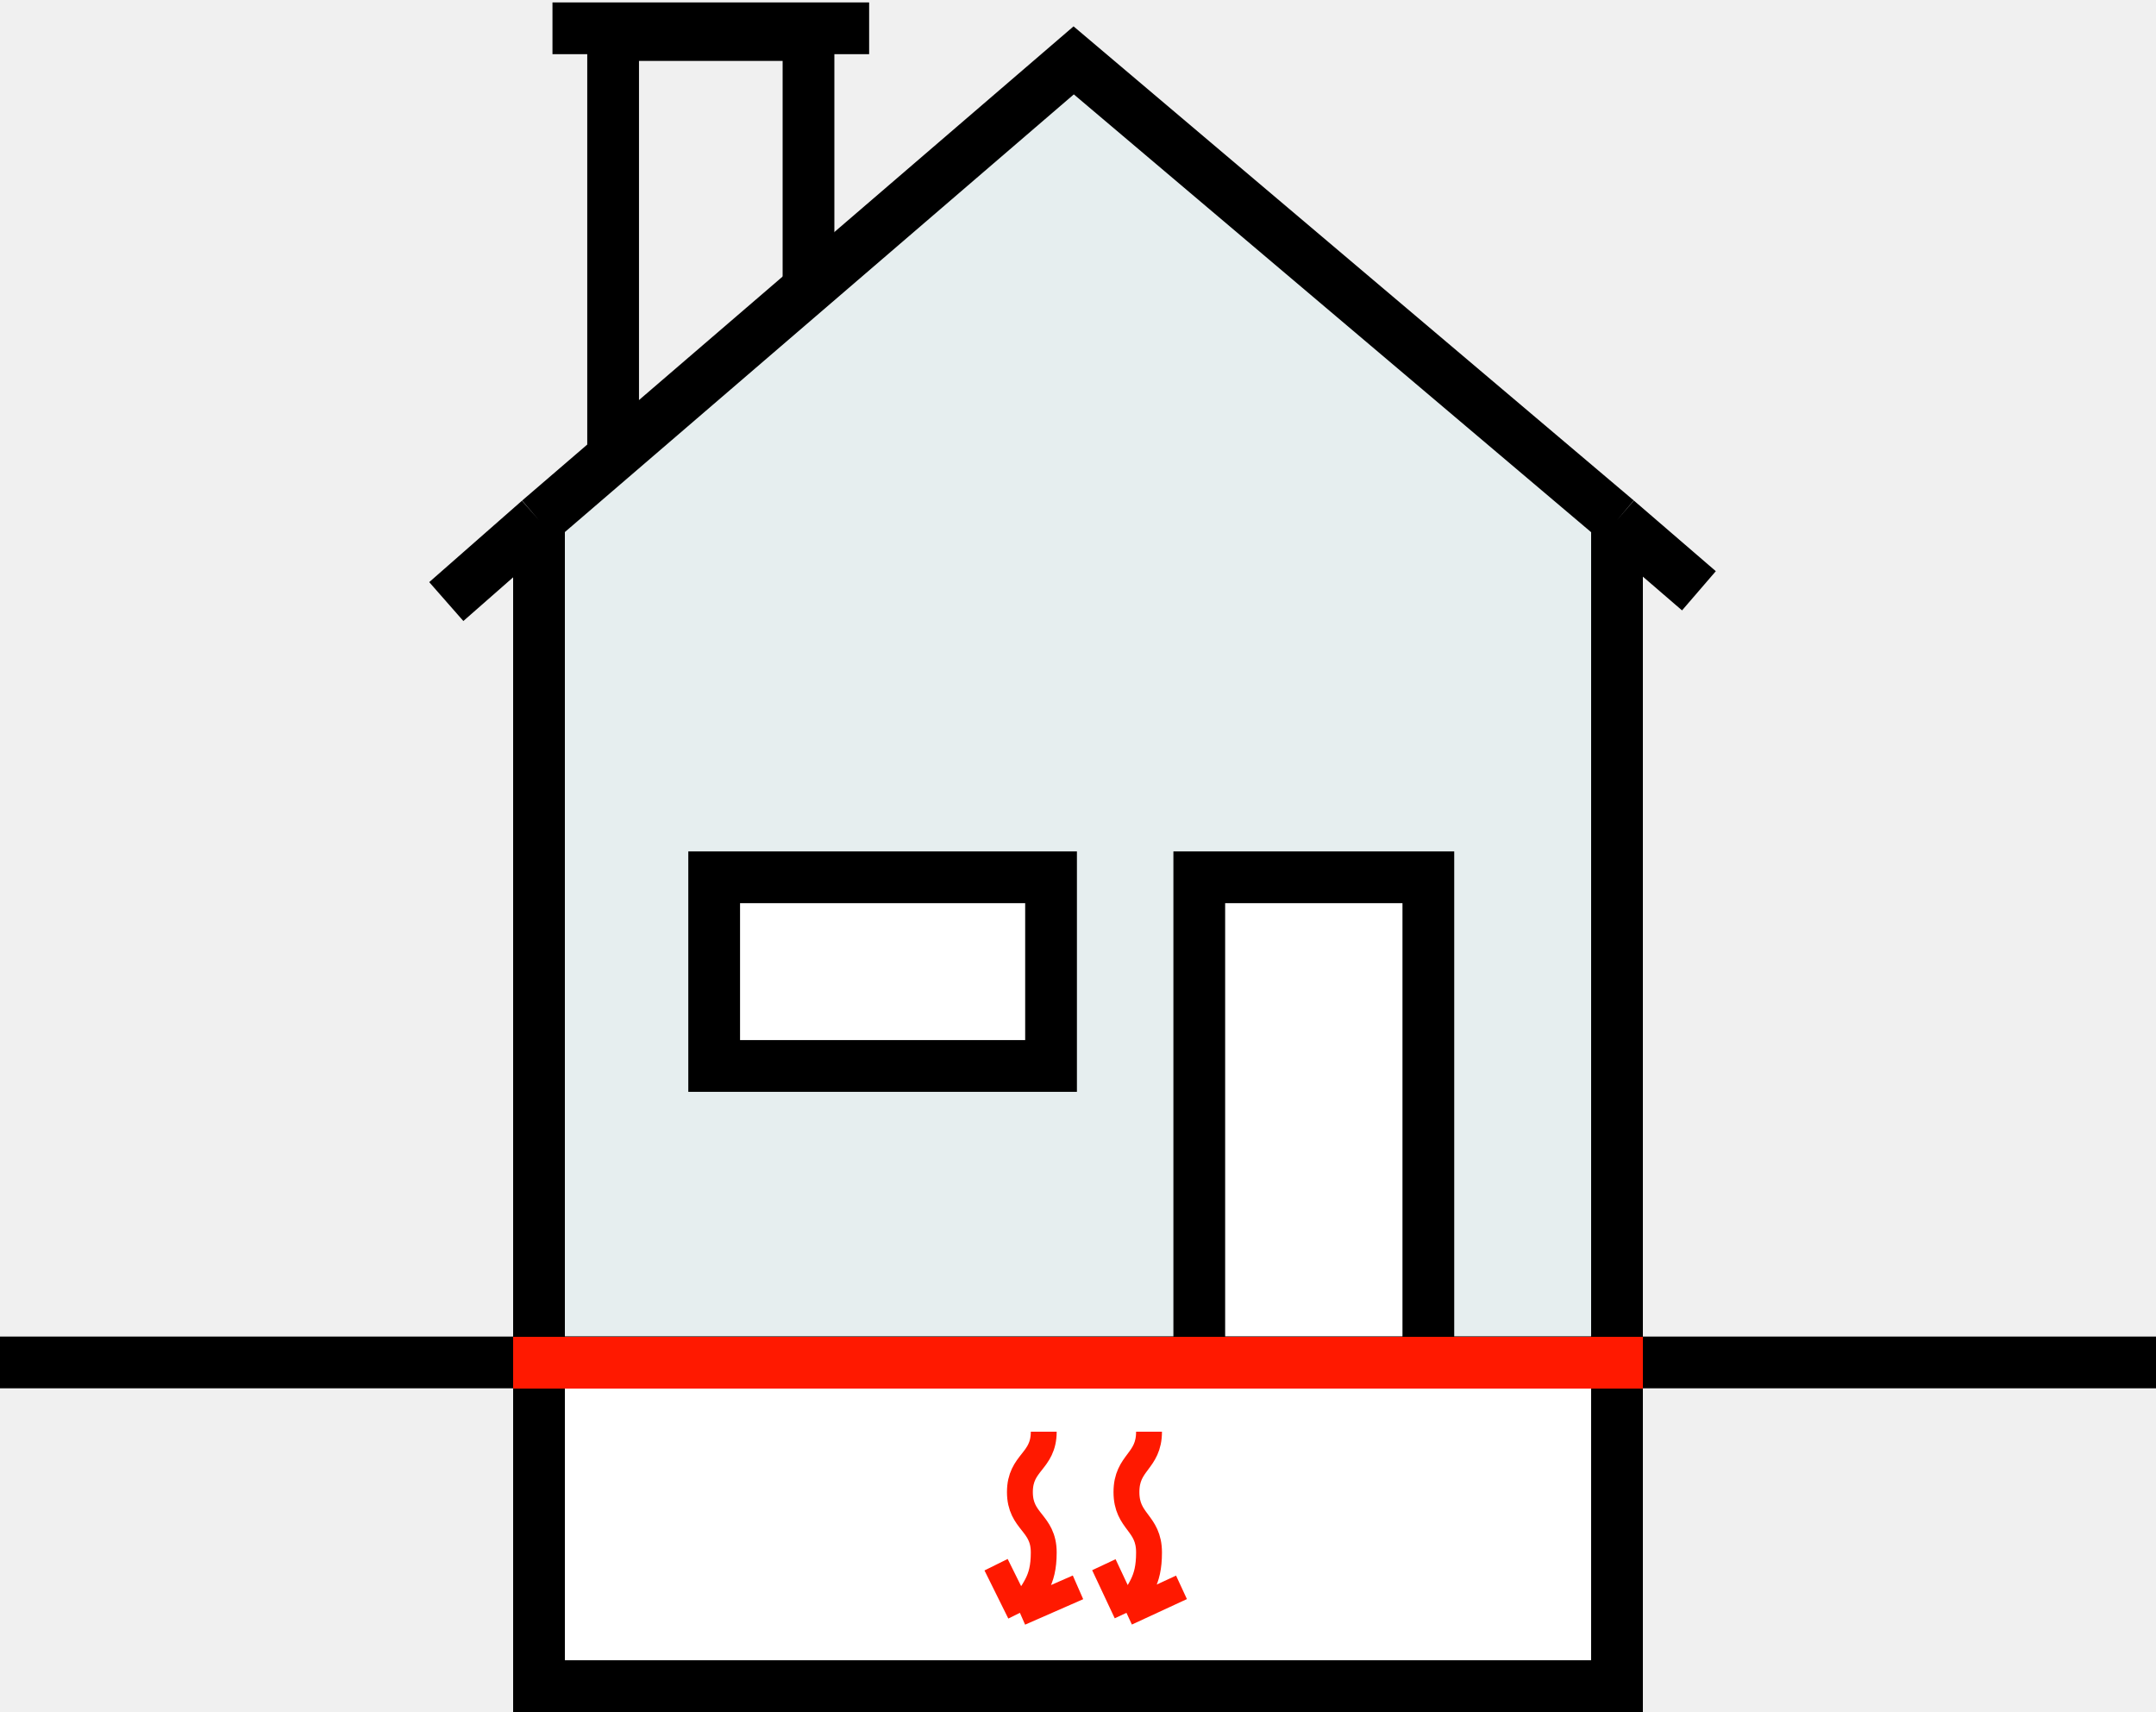
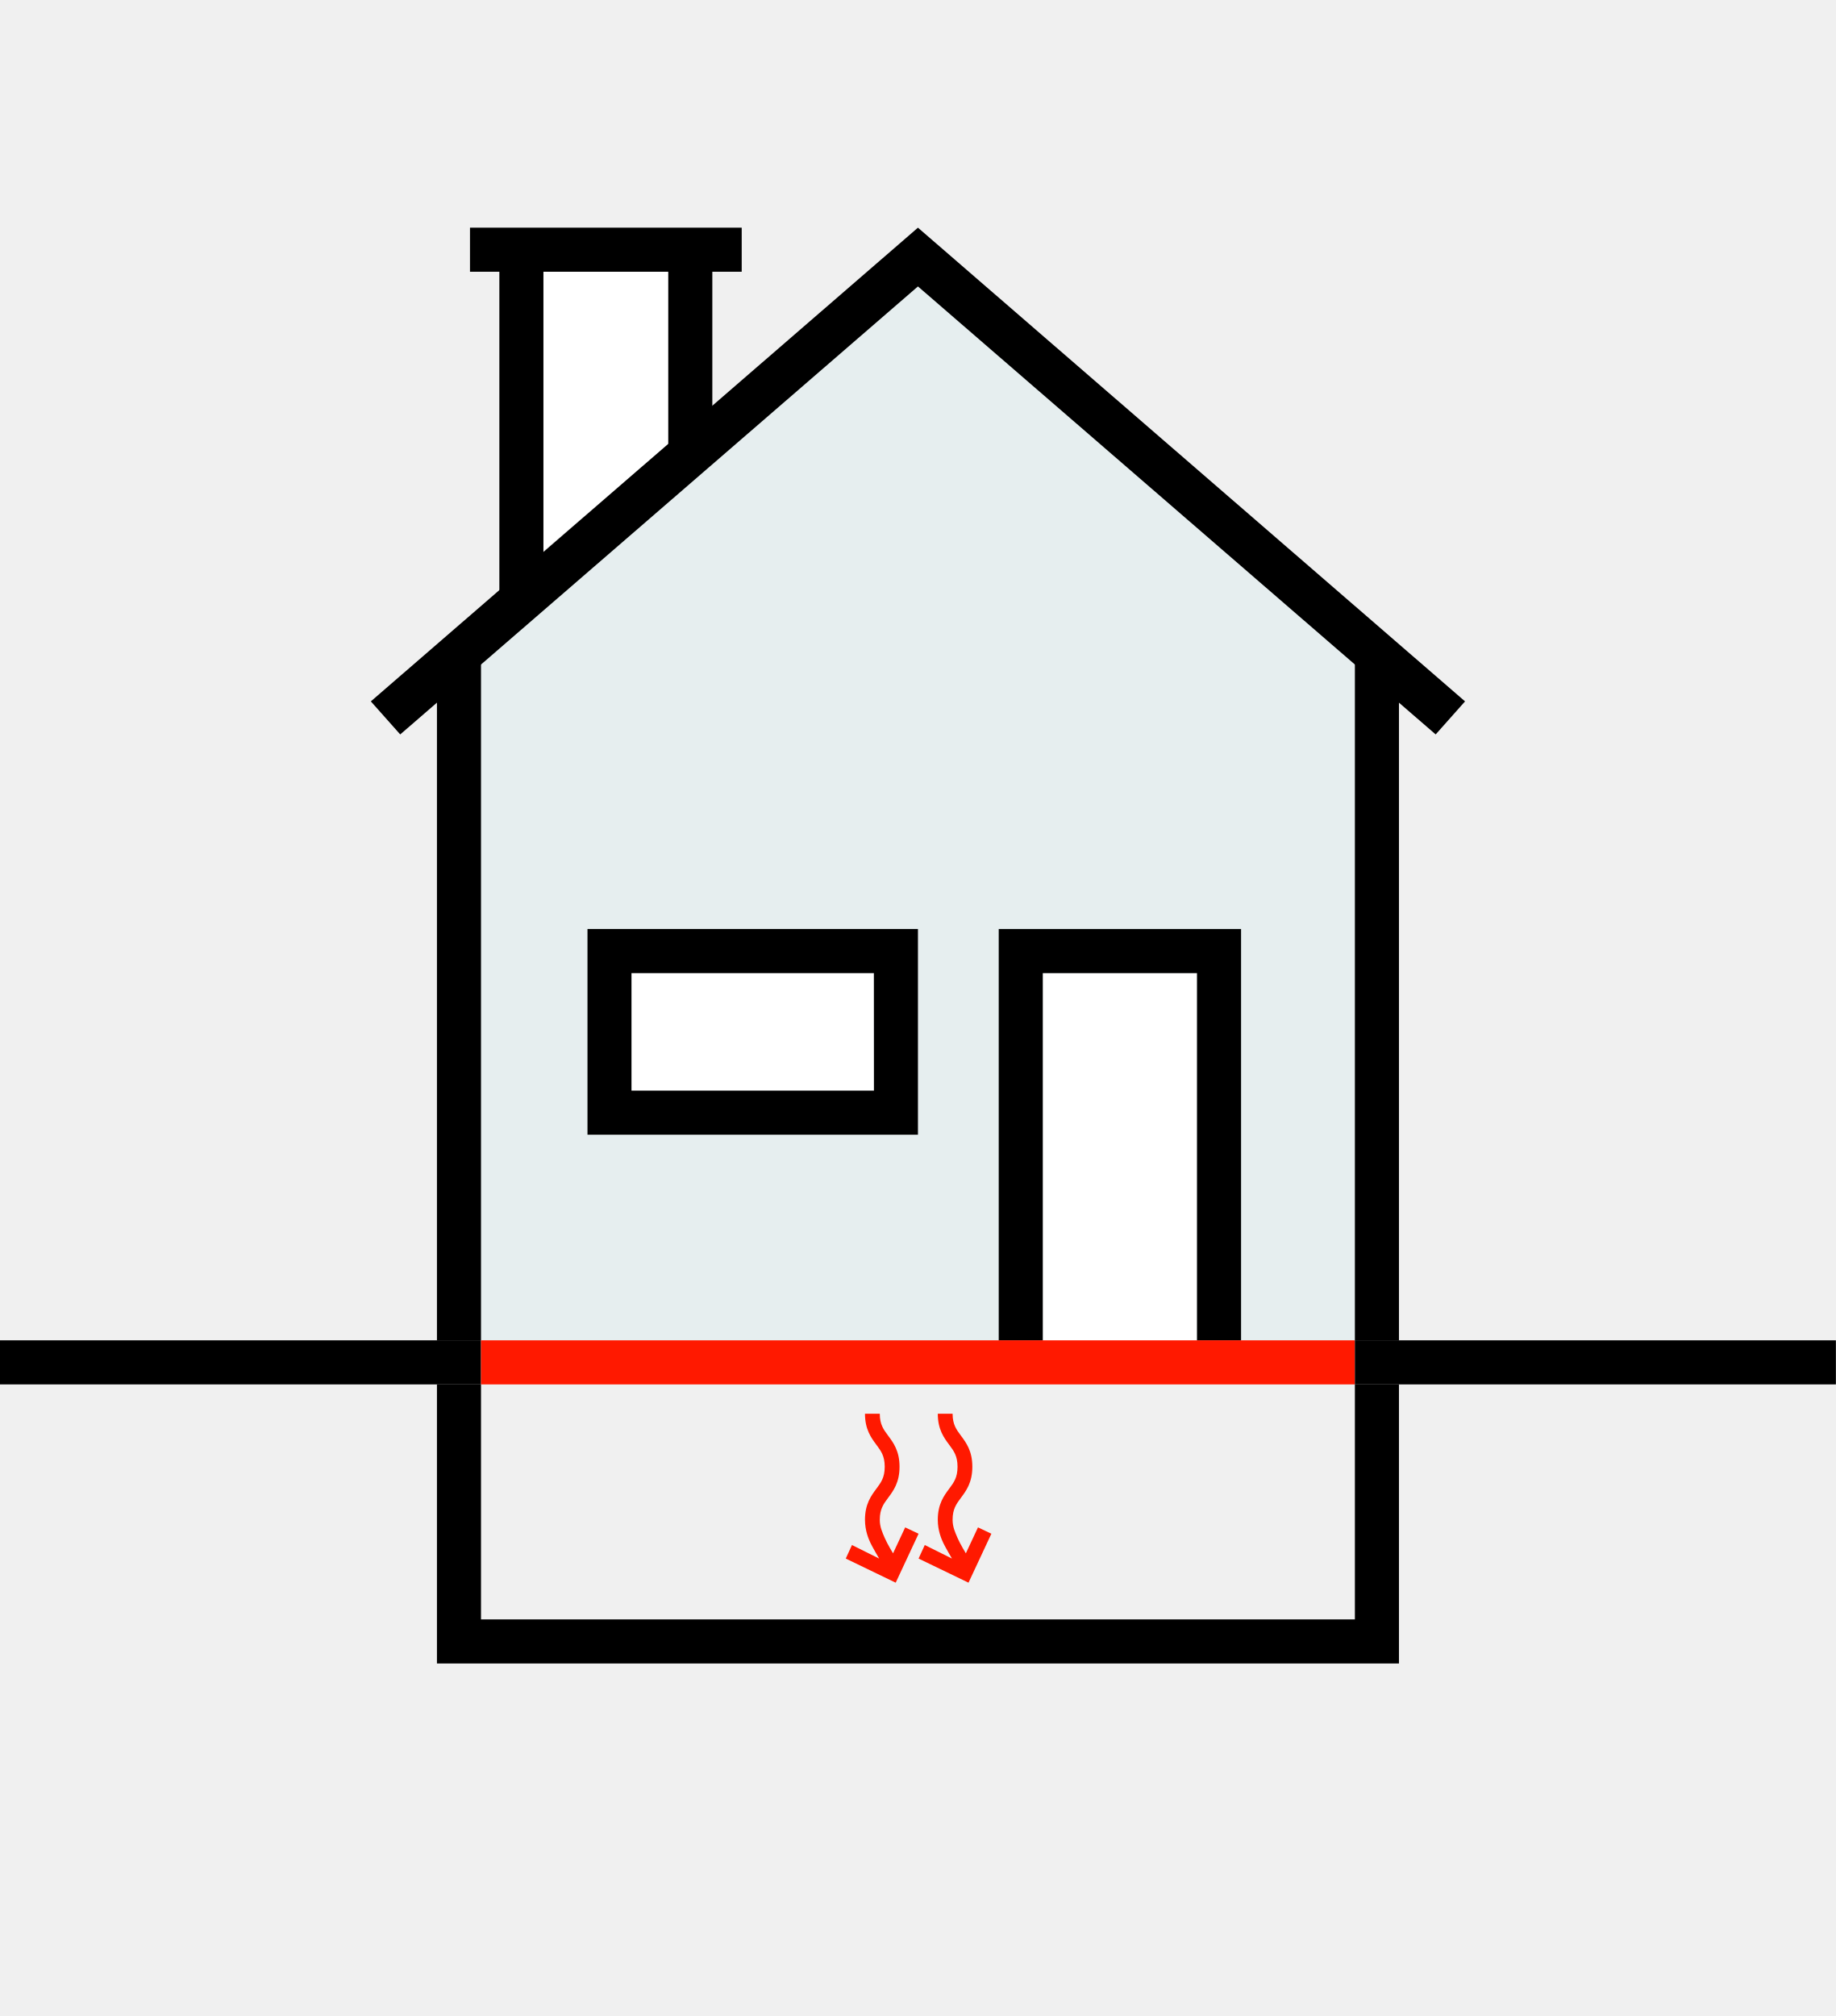
- <svg xmlns="http://www.w3.org/2000/svg" width="500" height="397" viewBox="0 0 500 397" fill="none">
-   <path d="M249.5 14L381.5 127.5H119.5L249.5 14Z" fill="#E6EEEF" />
-   <path d="M375 120.625V315.938H125V120.625" fill="#E6EEEF" />
-   <path d="M375 120.625V315.938H125V120.625M375 120.625L394 137M375 120.625L249 14L125 120.625M125 120.625L103.5 139.5" stroke="black" stroke-width="12" stroke-miterlimit="10" />
-   <path d="M375 316V391H125V316" fill="white" />
-   <path d="M375 316V391H125V316" stroke="black" stroke-width="12" stroke-miterlimit="10" />
-   <path d="M331.25 203.438H278.125V315.938H331.25V203.438Z" fill="white" stroke="black" stroke-width="12" stroke-miterlimit="10" />
-   <path d="M243.75 203.438H165.625V247.188H243.75V203.438Z" fill="white" stroke="black" stroke-width="12" stroke-miterlimit="10" />
-   <path d="M500 315.938H0" stroke="black" stroke-width="12" stroke-miterlimit="10" />
-   <path d="M381 316H119" stroke="#FF1900" stroke-width="12" />
-   <path d="M142.188 105L142.188 8.125H187.5V64.5" stroke="black" stroke-width="12" stroke-miterlimit="10" />
-   <path d="M201.562 6.562L128.125 6.562" stroke="black" stroke-width="12" stroke-miterlimit="10" />
-   <path d="M236.527 374C239.636 368.422 242.055 367 242.055 360C242.055 353 236.527 353 236.527 346C236.527 339 242.055 339 242.055 332M236.527 374L231 362.844M236.527 374L250 368.094" stroke="#FF1900" stroke-width="6" stroke-miterlimit="10" />
-   <path d="M261.236 374C264.182 368.422 266.473 367 266.473 360C266.473 353 261.236 353 261.236 346C261.236 339 266.473 339 266.473 332M261.236 374L256 362.844M261.236 374L274 368.094" stroke="#FF1900" stroke-width="6" stroke-miterlimit="10" />
+ <svg xmlns="http://www.w3.org/2000/svg" width="500" height="549" viewBox="0 0 500 549" fill="none">
+   <path d="M130 181L250 76L370 181V365H130V181Z" fill="#E6EEEF" />
+   <path fill-rule="evenodd" clip-rule="evenodd" d="M369 365V179H381V365H369Z" fill="black" />
+   <path fill-rule="evenodd" clip-rule="evenodd" d="M119 365V179H131V365H119Z" fill="black" />
+   <path d="M182 70H148V150L182 121V70Z" fill="white" />
+   <path fill-rule="evenodd" clip-rule="evenodd" d="M202 62L128 62V74L136 74V162H148V74H182V122H194V74L202 74V62Z" fill="black" />
+   <path d="M284 365V265H326V365H284Z" fill="white" />
+   <path d="M172 297V265H238V297H172Z" fill="white" />
+   <path fill-rule="evenodd" clip-rule="evenodd" d="M250 62L399 191L391 200L250 78L109 200L101 191L250 62Z" fill="black" />
+   <path fill-rule="evenodd" clip-rule="evenodd" d="M131 441V377H119V453H381V377H369V441H131Z" fill="black" />
+   <path fill-rule="evenodd" clip-rule="evenodd" d="M272 253H338V365H272V253ZM284 265V365H326V265H284Z" fill="black" />
+   <path fill-rule="evenodd" clip-rule="evenodd" d="M160 253H250V309H160V253ZM171.983 265V297H238.017L238 265H171.983Z" fill="black" />
+   <path fill-rule="evenodd" clip-rule="evenodd" d="M0 365H131V377H0V365Z" fill="black" />
+   <path fill-rule="evenodd" clip-rule="evenodd" d="M131 365H369V377H131V365Z" fill="#FF1900" />
+   <path fill-rule="evenodd" clip-rule="evenodd" d="M369 365H500V377H369V365Z" fill="black" />
+   <path fill-rule="evenodd" clip-rule="evenodd" d="M243.941 431L250.171 417.666L246.522 415.937L243.219 423.005C243.219 423.005 241.634 420.411 240.952 418.813C240.271 417.215 239.608 415.812 239.608 413.868C239.608 412.337 239.888 411.268 240.271 410.413C240.67 409.519 241.207 408.786 241.893 407.865L241.934 407.81C242.585 406.936 243.371 405.881 243.968 404.546C244.594 403.144 244.985 401.505 244.985 399.424C244.985 397.344 244.594 395.704 243.968 394.303C243.371 392.968 242.585 391.912 241.934 391.038L241.893 390.984C241.207 390.063 240.67 389.329 240.271 388.435C239.888 387.58 239.608 386.511 239.608 384.981L235.575 384.981C235.575 387.061 235.967 388.701 236.593 390.102C237.189 391.437 237.975 392.493 238.626 393.367L238.667 393.421C239.353 394.342 239.89 395.076 240.29 395.97C240.672 396.825 240.952 397.894 240.952 399.424C240.952 400.955 240.672 402.023 240.29 402.879C239.89 403.773 239.353 404.506 238.667 405.427L238.626 405.482C237.975 406.356 237.189 407.411 236.593 408.746C235.967 410.148 235.575 411.787 235.575 413.868C235.575 416.888 236.593 419.152 237.063 420.167C237.534 421.183 239.433 424.43 239.433 424.43L232.032 420.742L230.342 424.43L243.941 431Z" fill="#FF1900" />
+   <path fill-rule="evenodd" clip-rule="evenodd" d="M263.77 431L270 417.666L266.351 415.937L263.048 423.005C263.048 423.005 261.463 420.411 260.781 418.813C260.1 417.215 259.437 415.812 259.437 413.868C259.437 412.337 259.718 411.268 260.1 410.413C260.499 409.519 261.037 408.786 261.722 407.865L261.763 407.81C262.414 406.936 263.2 405.881 263.797 404.546C264.423 403.144 264.814 401.505 264.814 399.424C264.814 397.344 264.423 395.704 263.797 394.303C263.2 392.968 262.414 391.912 261.763 391.038L261.722 390.984C261.037 390.063 260.499 389.329 260.1 388.435C259.718 387.58 259.437 386.511 259.437 384.981L255.404 384.981C255.404 387.061 255.796 388.701 256.422 390.102C257.018 391.437 257.805 392.493 258.455 393.367L258.496 393.421C259.182 394.342 259.719 395.076 260.119 395.97C260.501 396.825 260.781 397.894 260.781 399.424C260.781 400.955 260.501 402.023 260.119 402.879C259.719 403.773 259.182 404.506 258.496 405.427L258.455 405.482C257.805 406.356 257.018 407.411 256.422 408.746C255.796 410.148 255.404 411.787 255.404 413.868C255.404 416.888 256.422 419.152 256.893 420.167C257.363 421.183 259.262 424.43 259.262 424.43L251.861 420.742L250.171 424.43L263.77 431Z" fill="#FF1900" />
</svg>
